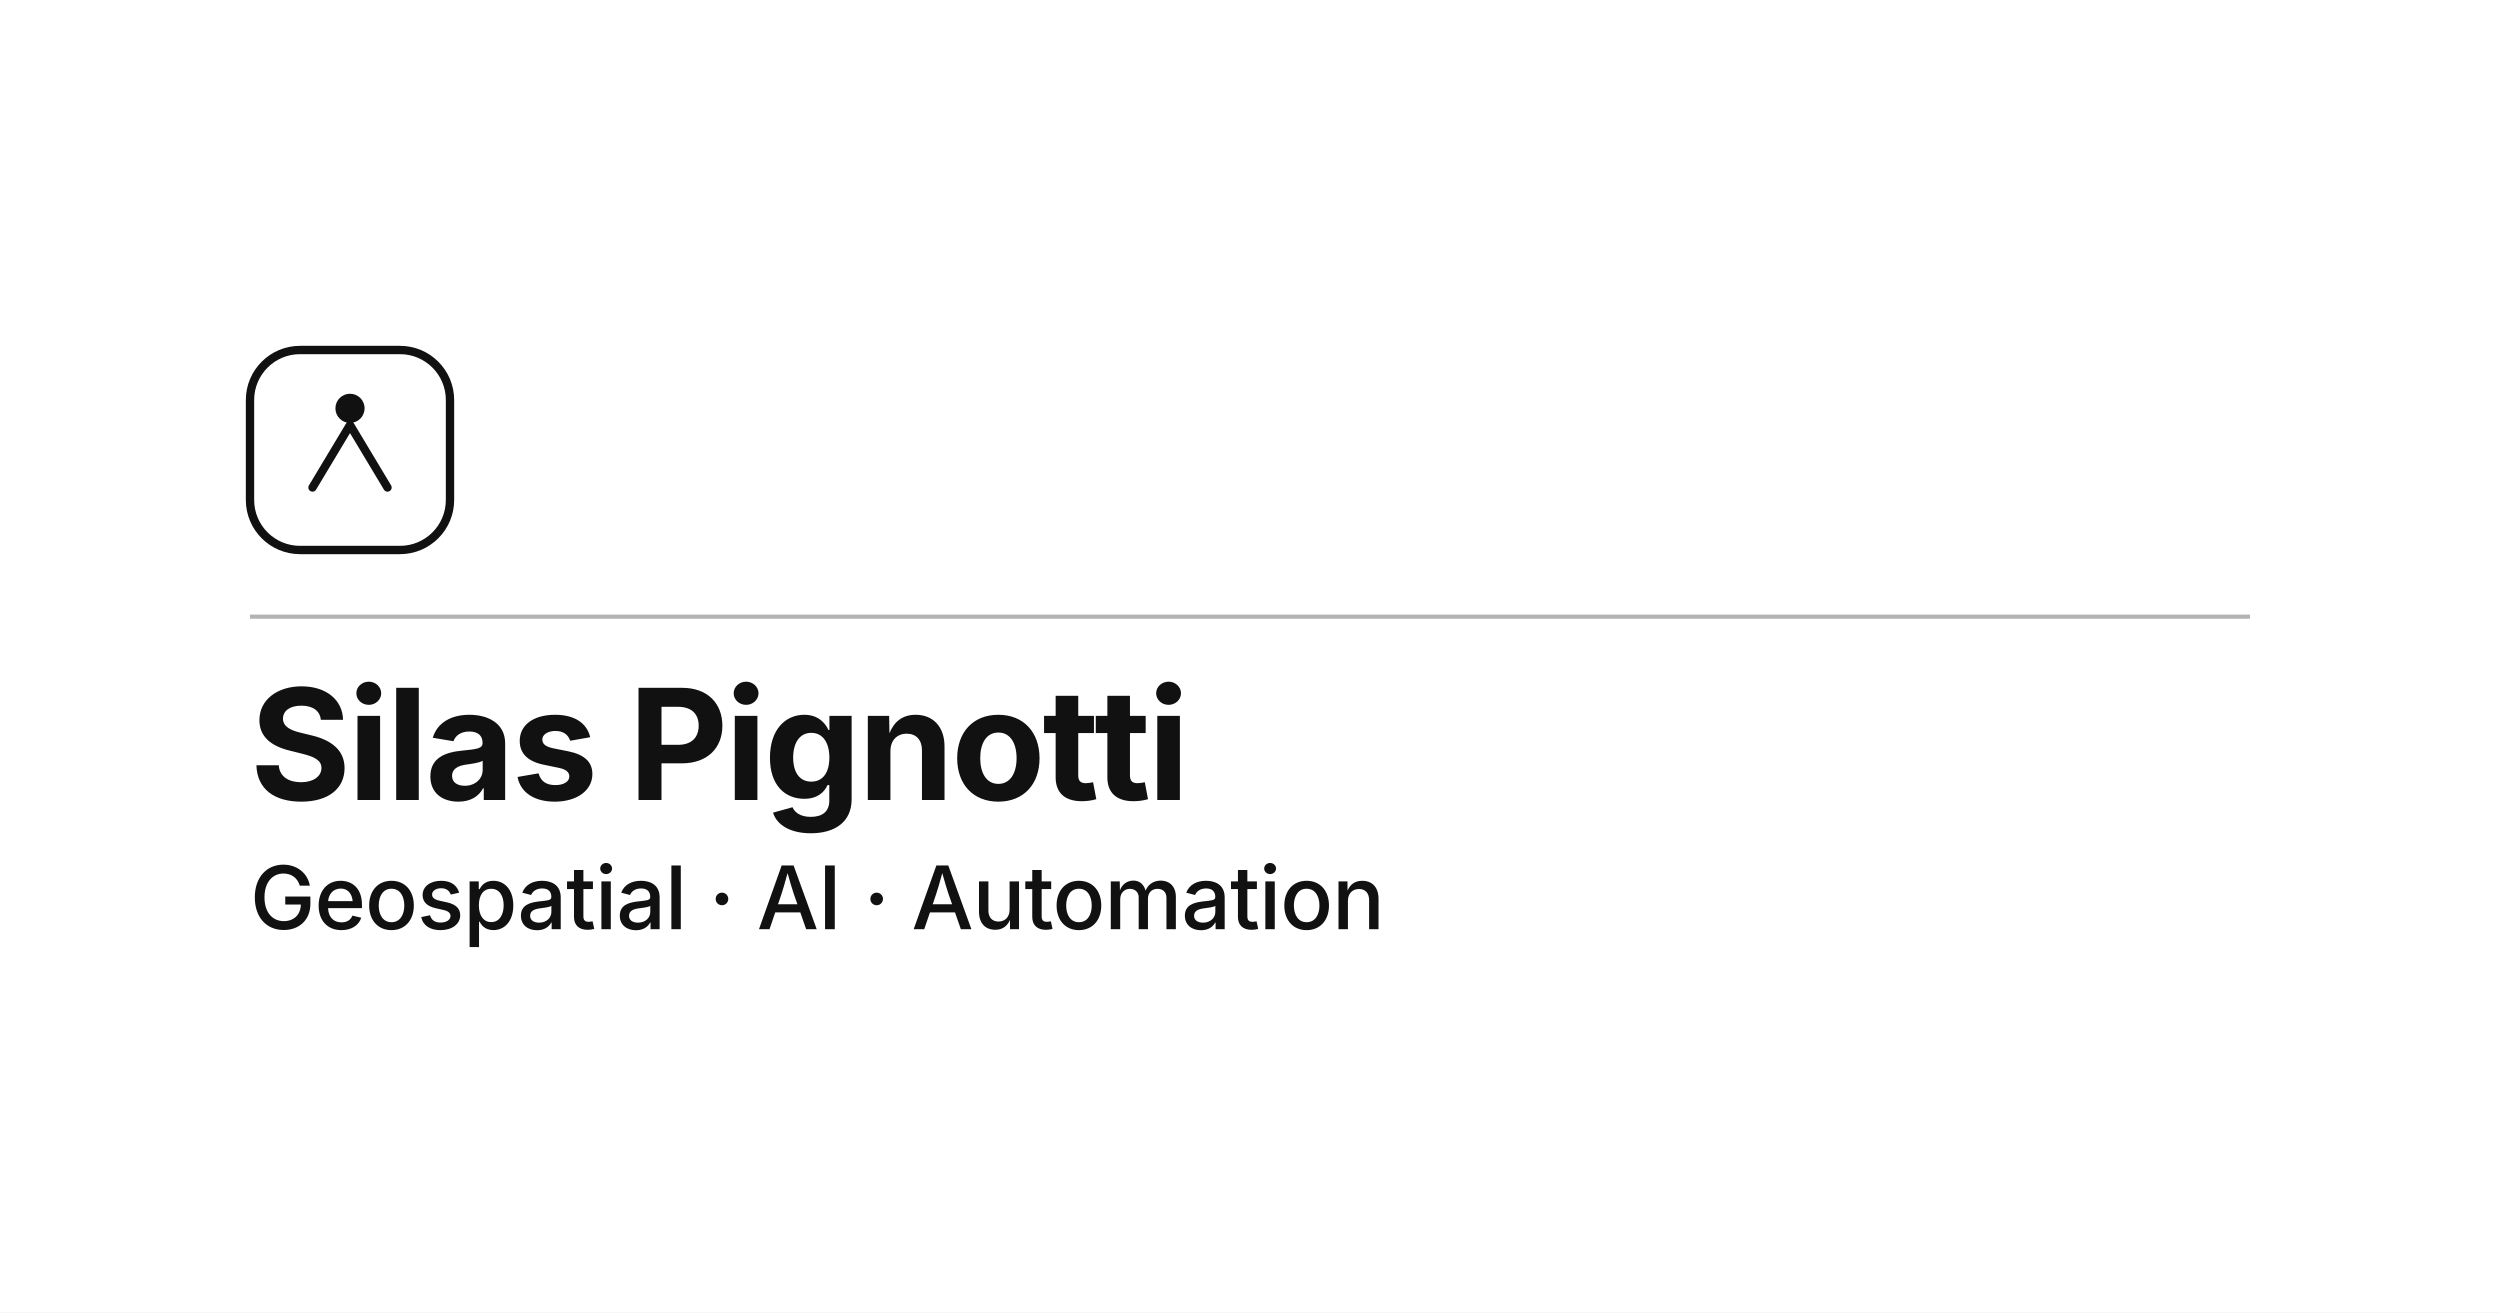
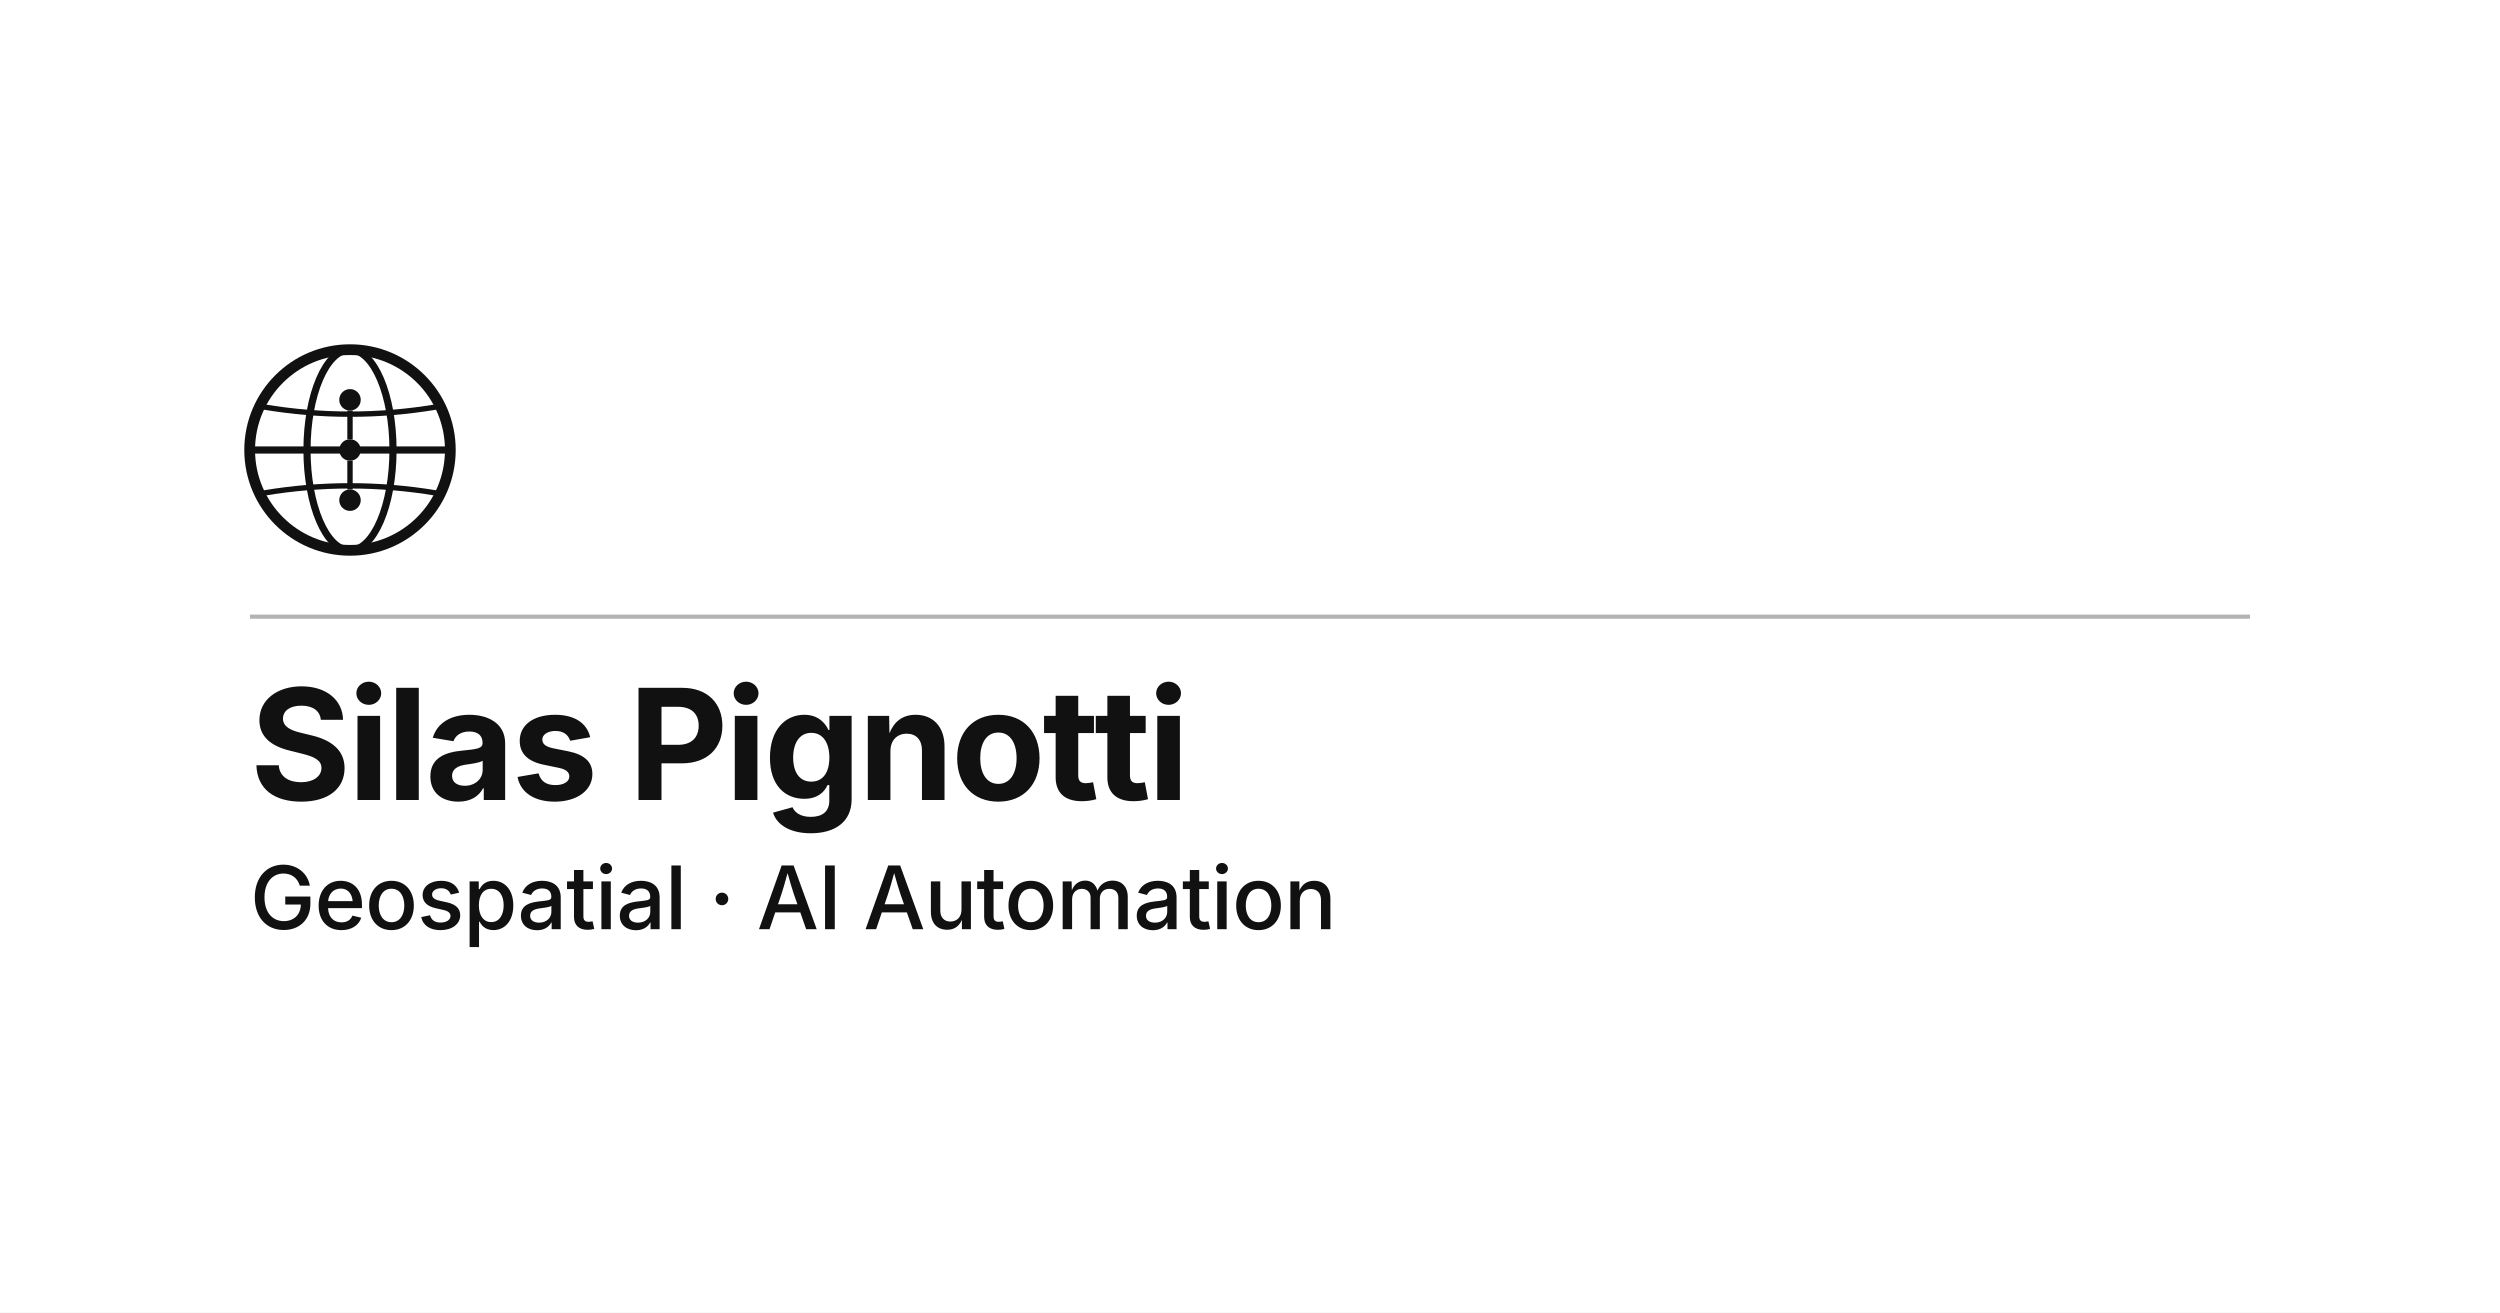
<svg xmlns="http://www.w3.org/2000/svg" width="1200" height="630" viewBox="0 0 1200 630" fill="none" role="img" aria-labelledby="title desc">
  <rect width="1200" height="630" fill="#FFFFFF" />
  <g transform="translate(120 168)">
-     <rect x="0" y="0" width="96" height="96" rx="24" stroke="#111111" stroke-width="4" fill="none" />
-     <path d="M30 66L48 36L66 66" stroke="#111111" stroke-width="4" stroke-linecap="round" stroke-linejoin="round" fill="none" />
-     <circle cx="48" cy="28" r="7" fill="#111111" />
+     <g transform="translate(48 48) scale(1.72) translate(-32 -32)">
+       <circle cx="32" cy="32" r="28" stroke="#111111" stroke-width="3" fill="none" />
+       <ellipse cx="32" cy="32" rx="12" ry="28" stroke="#111111" stroke-width="2" fill="none" />
+       <line x1="4" y1="32" x2="60" y2="32" stroke="#111111" stroke-width="2" />
+       <path d="M 8 20 Q 32 24 56 20" stroke="#111111" stroke-width="1.5" fill="none" />
+       <path d="M 8 44 Q 32 40 56 44" stroke="#111111" stroke-width="1.5" fill="none" />
+       <circle cx="32" cy="18" r="3" fill="#111111" />
+       <circle cx="32" cy="32" r="3" fill="#111111" />
+       <circle cx="32" cy="46" r="3" fill="#111111" />
+       <line x1="32" y1="21" x2="32" y2="29" stroke="#111111" stroke-width="1.5" />
+       <line x1="32" y1="35" x2="32" y2="43" stroke="#111111" stroke-width="1.5" />
+     </g>
  </g>
  <line x1="120" y1="296" x2="1080" y2="296" stroke="#111111" stroke-opacity="0.32" stroke-width="2" />
  <text x="120" y="384" fill="#111111" font-family="Inter, system-ui, -apple-system, Segoe UI, Roboto, Helvetica, Arial, sans-serif" font-size="74" font-weight="700" letter-spacing="-0.02em">
    Silas Pignotti
  </text>
  <text x="120" y="446" fill="#111111" font-family="Inter, system-ui, -apple-system, Segoe UI, Roboto, Helvetica, Arial, sans-serif" font-size="42" font-weight="500" letter-spacing="-0.01em">
-     Geospatial · AI · Automation
+     Geospatial · AI Automation
  </text>
</svg>
